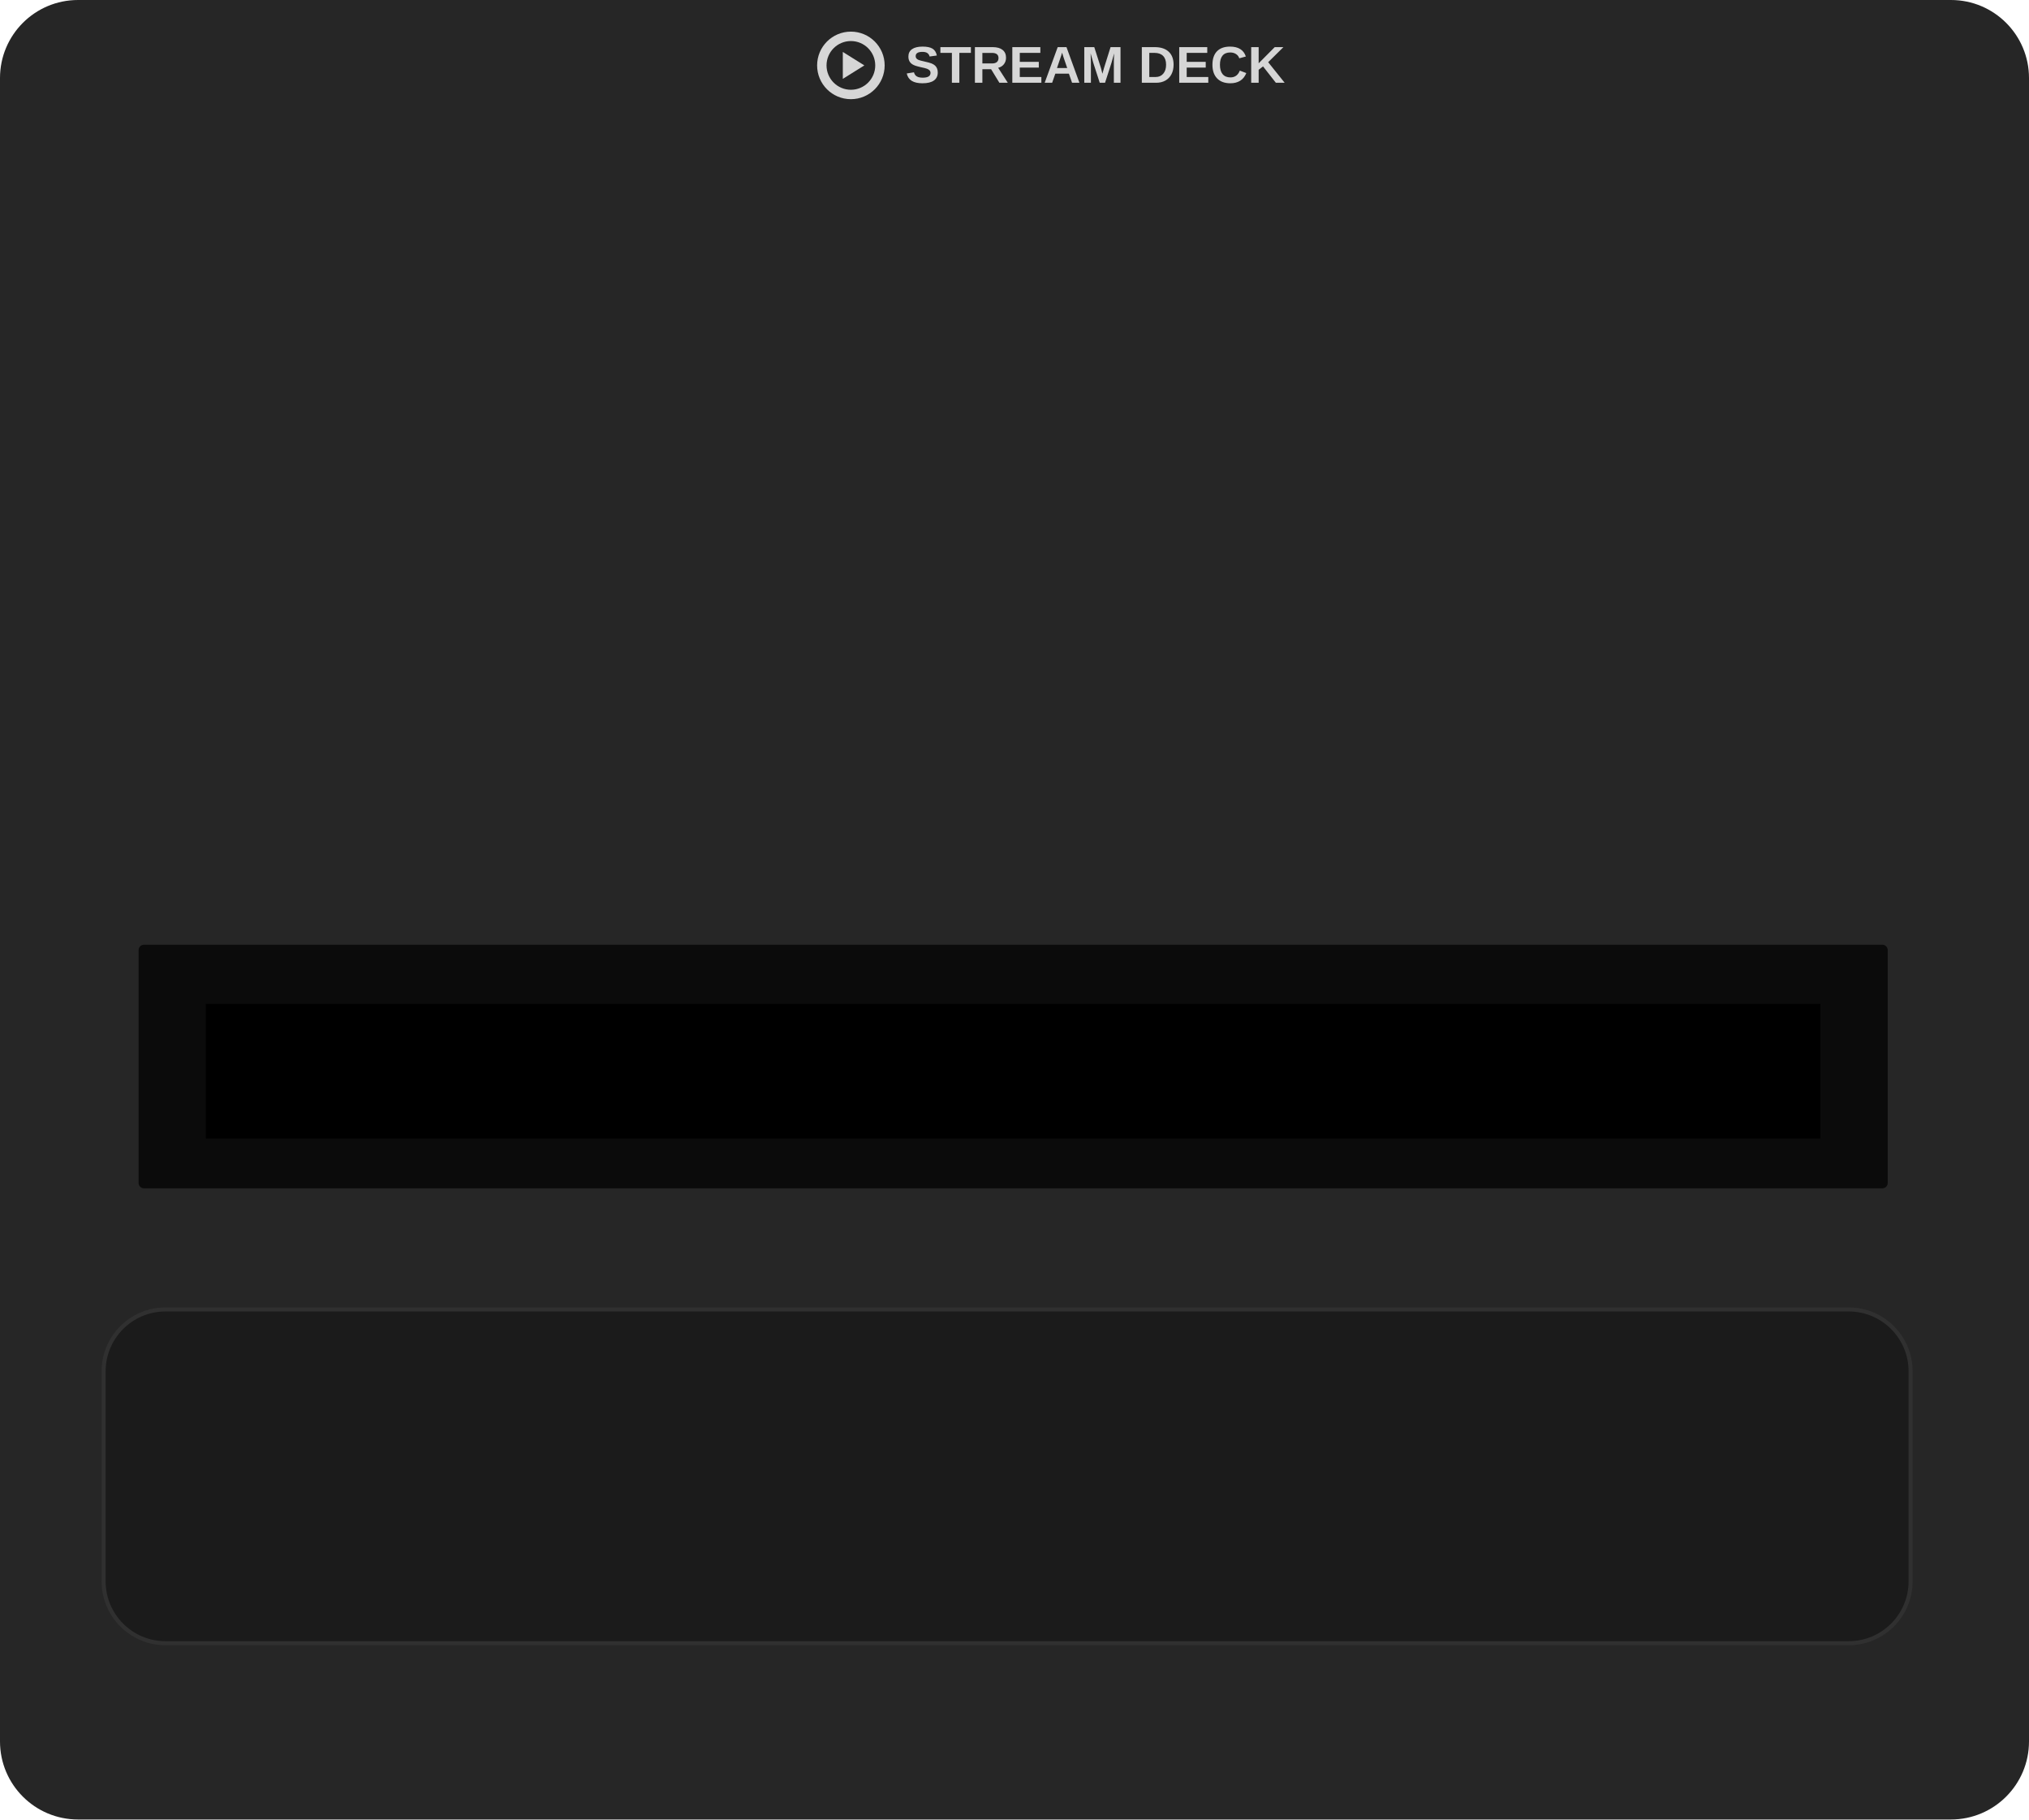
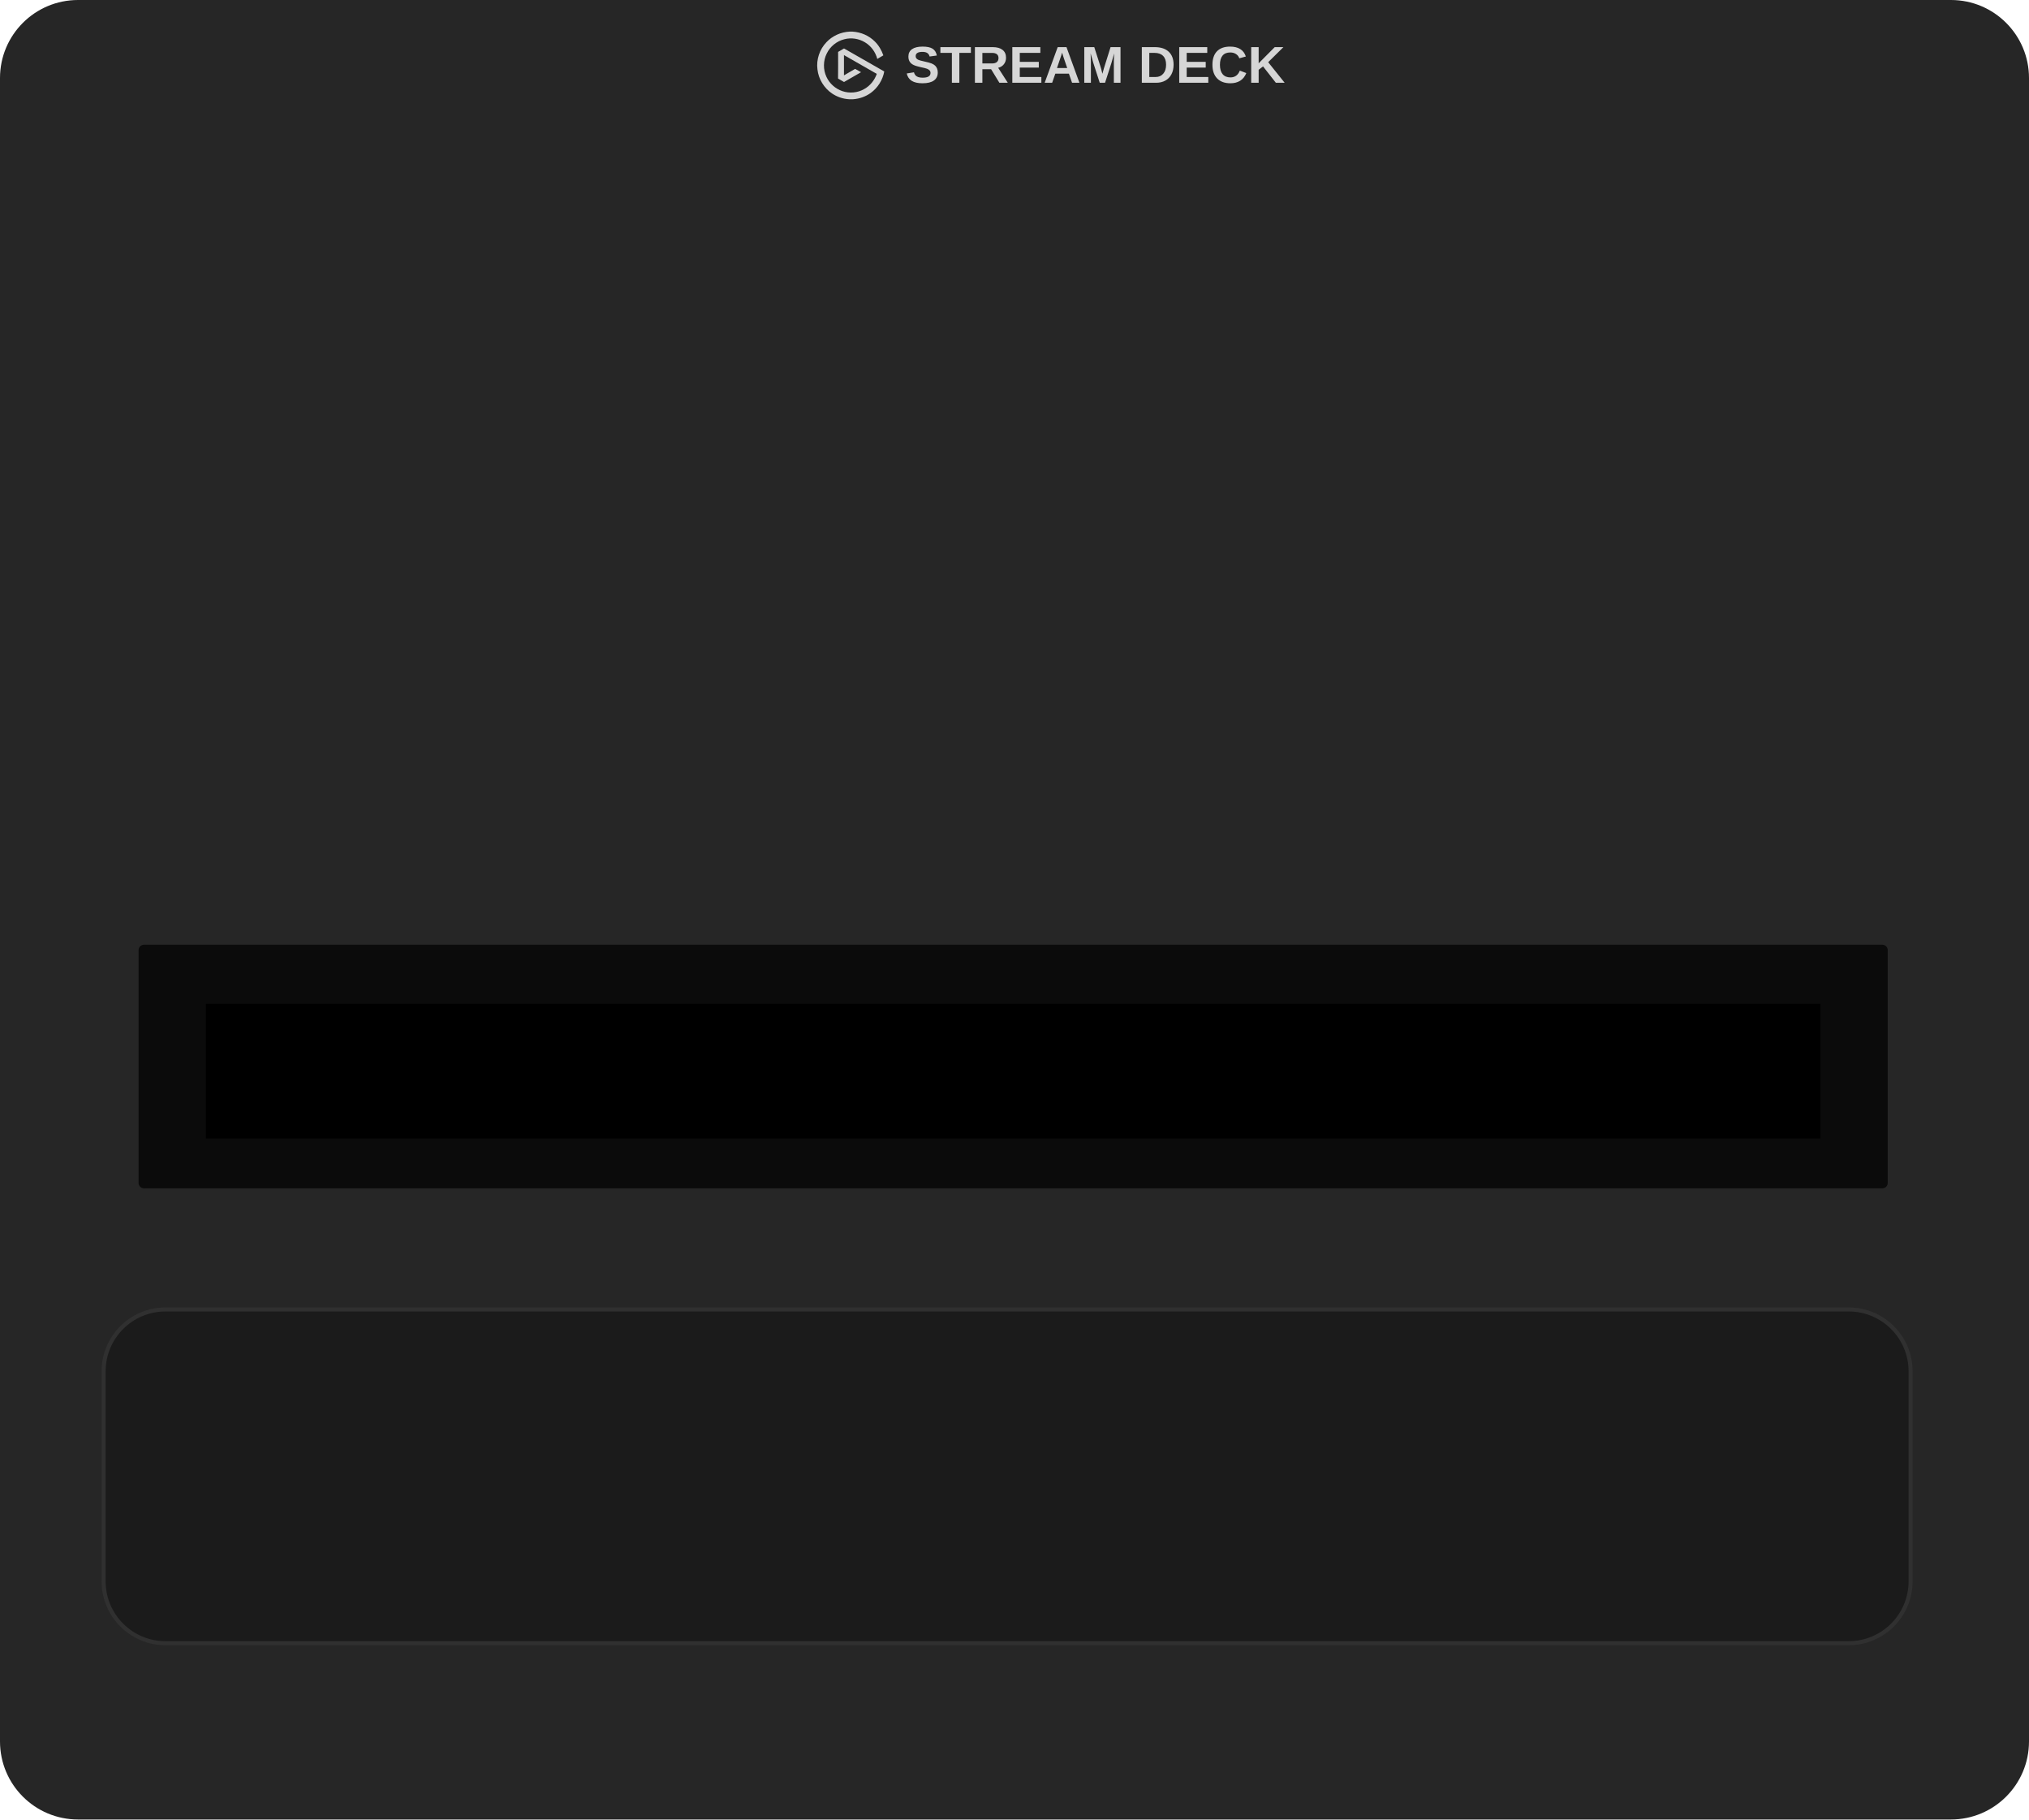
<svg xmlns="http://www.w3.org/2000/svg" viewBox="0 0 1508 1352">
  <rect id="face" x="113" y="72" width="1280" height="1081" fill="none" />
  <rect width="1508" height="1352" rx="58" fill="#262626" />
-   <circle cx="632.4" cy="48.6" r="21.6" fill="none" stroke="#d6d6d6" stroke-width="7" />
-   <path d="M626.4 38.6L642.4 48.6L626.4 58.6Z" fill="#d6d6d6" />
+   <path transform="translate(518.533 23.5) scale(0.483)" d="M233.6 0L238.2 0C251.1 0.7 263.6 6.1 272.7 15.3C278.7 21.2 282.9 28.6 285.7 36.5C282.6 38.3 279.5 40.1 276.4 42C273.6 31.5 266.9 22.1 257.5 16.5C248.2 10.8 236.5 8.9 225.8 11.7C214.1 14.5 203.8 22.8 198.6 33.7C193 44.8 192.9 58.5 198.2 69.7C202.9 79.9 211.9 87.9 222.5 91.5C233.6 95.3 246.2 94.2 256.3 88.3C265.4 83.3 272.2 74.7 275.6 65C258.8 55.4 241.9 45.7 225.1 36.1C225.1 46.5 225.1 56.9 225.1 67.3C230.8 64 236.6 60.7 242.3 57.3C245.3 59 248.4 60.7 251.4 62.4C242.7 67.5 234 72.5 225.2 77.5C222.2 75.7 219.1 74 216 72.2C216.2 58.5 216.1 44.9 216.1 31.2C219.1 29.4 222.2 27.7 225.2 25.9C245.9 37.7 266.5 49.5 287.1 61.3C284.7 74.4 277.1 86.5 266.3 94.3C258.4 100 249 103.3 239.3 104L232.8 104C223.6 103.5 214.5 100.4 206.8 95.2C194.5 86.9 185.9 73 184.3 58.1C182.3 43 187.6 27.2 198.2 16.2C207.3 6.5 220.3 0.7 233.6 0Z" fill="#d6d6d6" />
  <text x="672.8" y="61.5" font-family="'DIN Condensed','Arial Narrow',Arial,sans-serif" font-weight="700" font-size="38.5" textLength="226.5" lengthAdjust="spacingAndGlyphs" fill="#d6d6d6">STREAM DECK</text>
  <rect x="103" y="702" width="1300" height="181" rx="4" fill="#0b0b0b" />
  <rect x="153" y="746" width="1200" height="100" fill="#000" />
  <rect x="77" y="973" width="1343" height="248" rx="46" fill="#1b1b1b" stroke="#303030" stroke-width="3" />
</svg>
